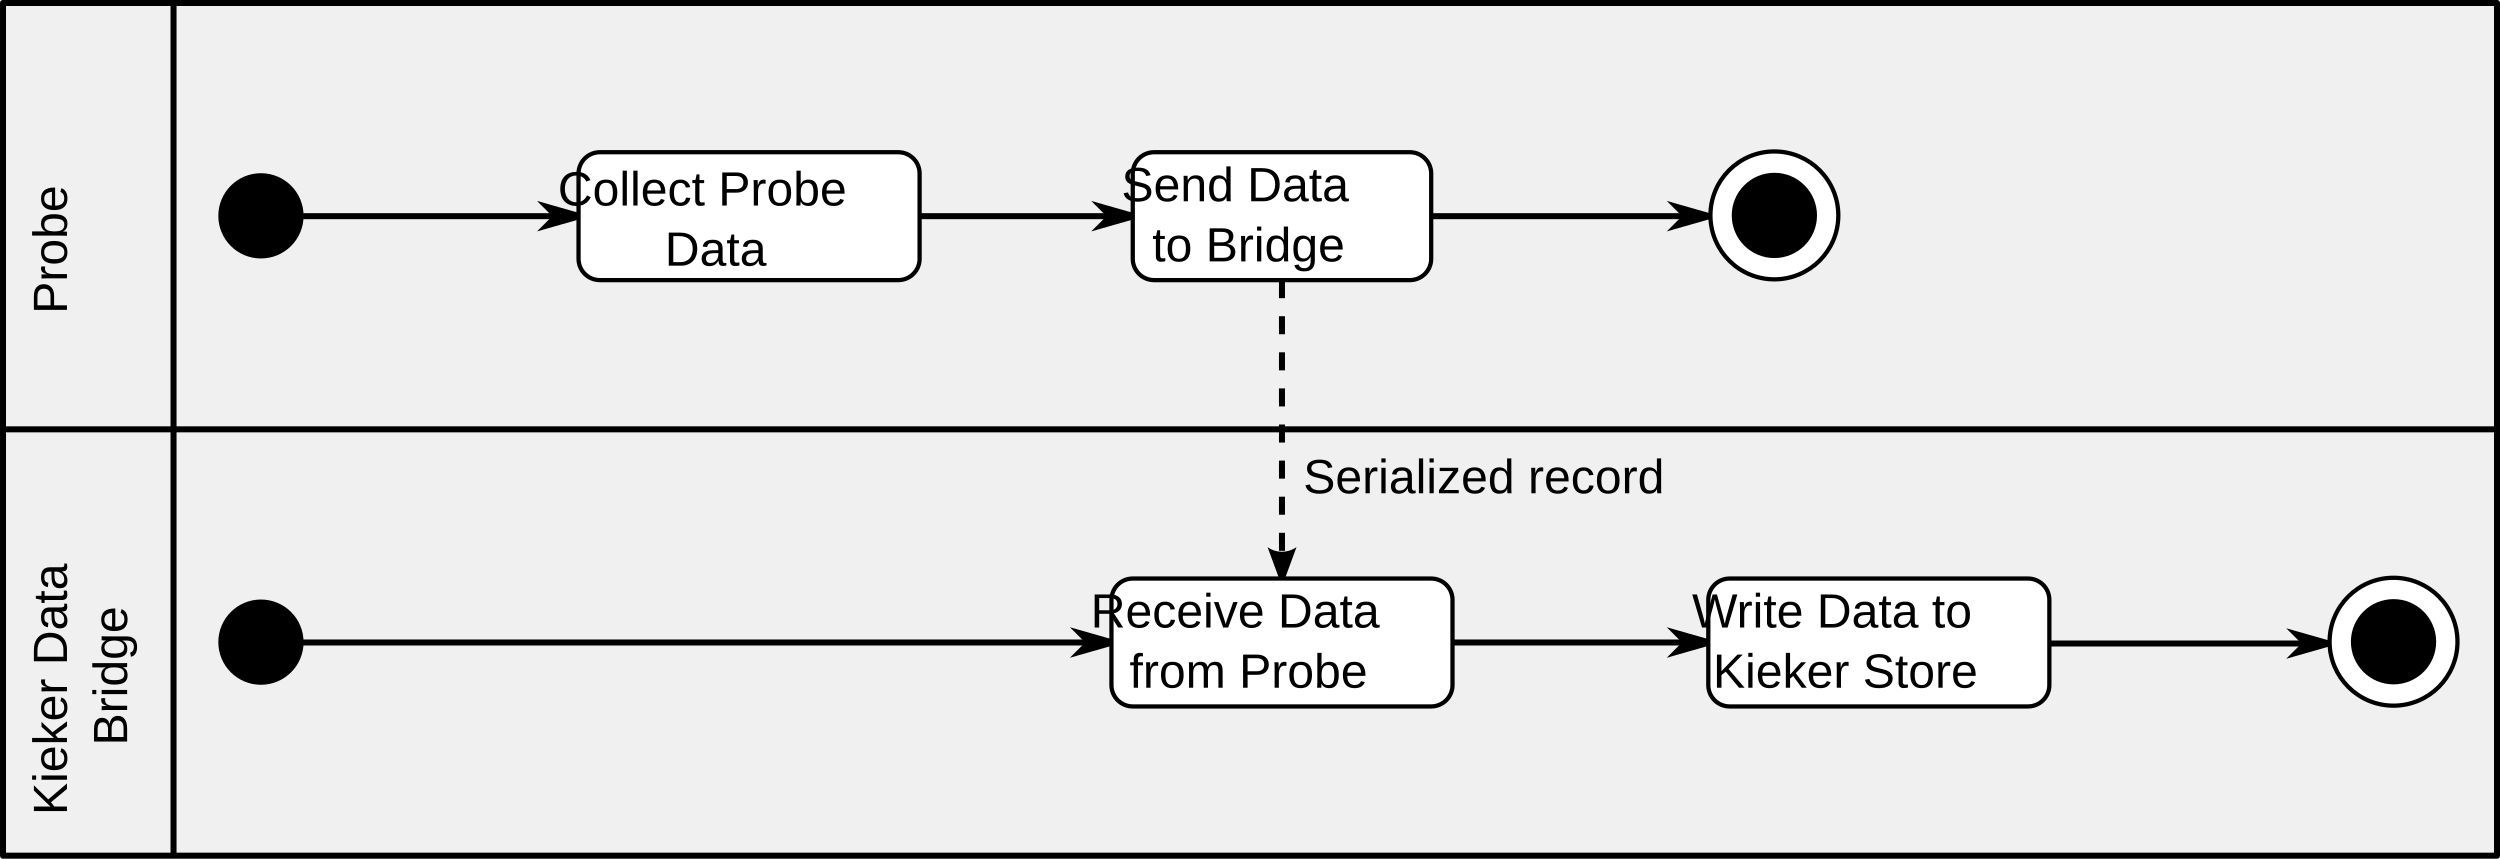
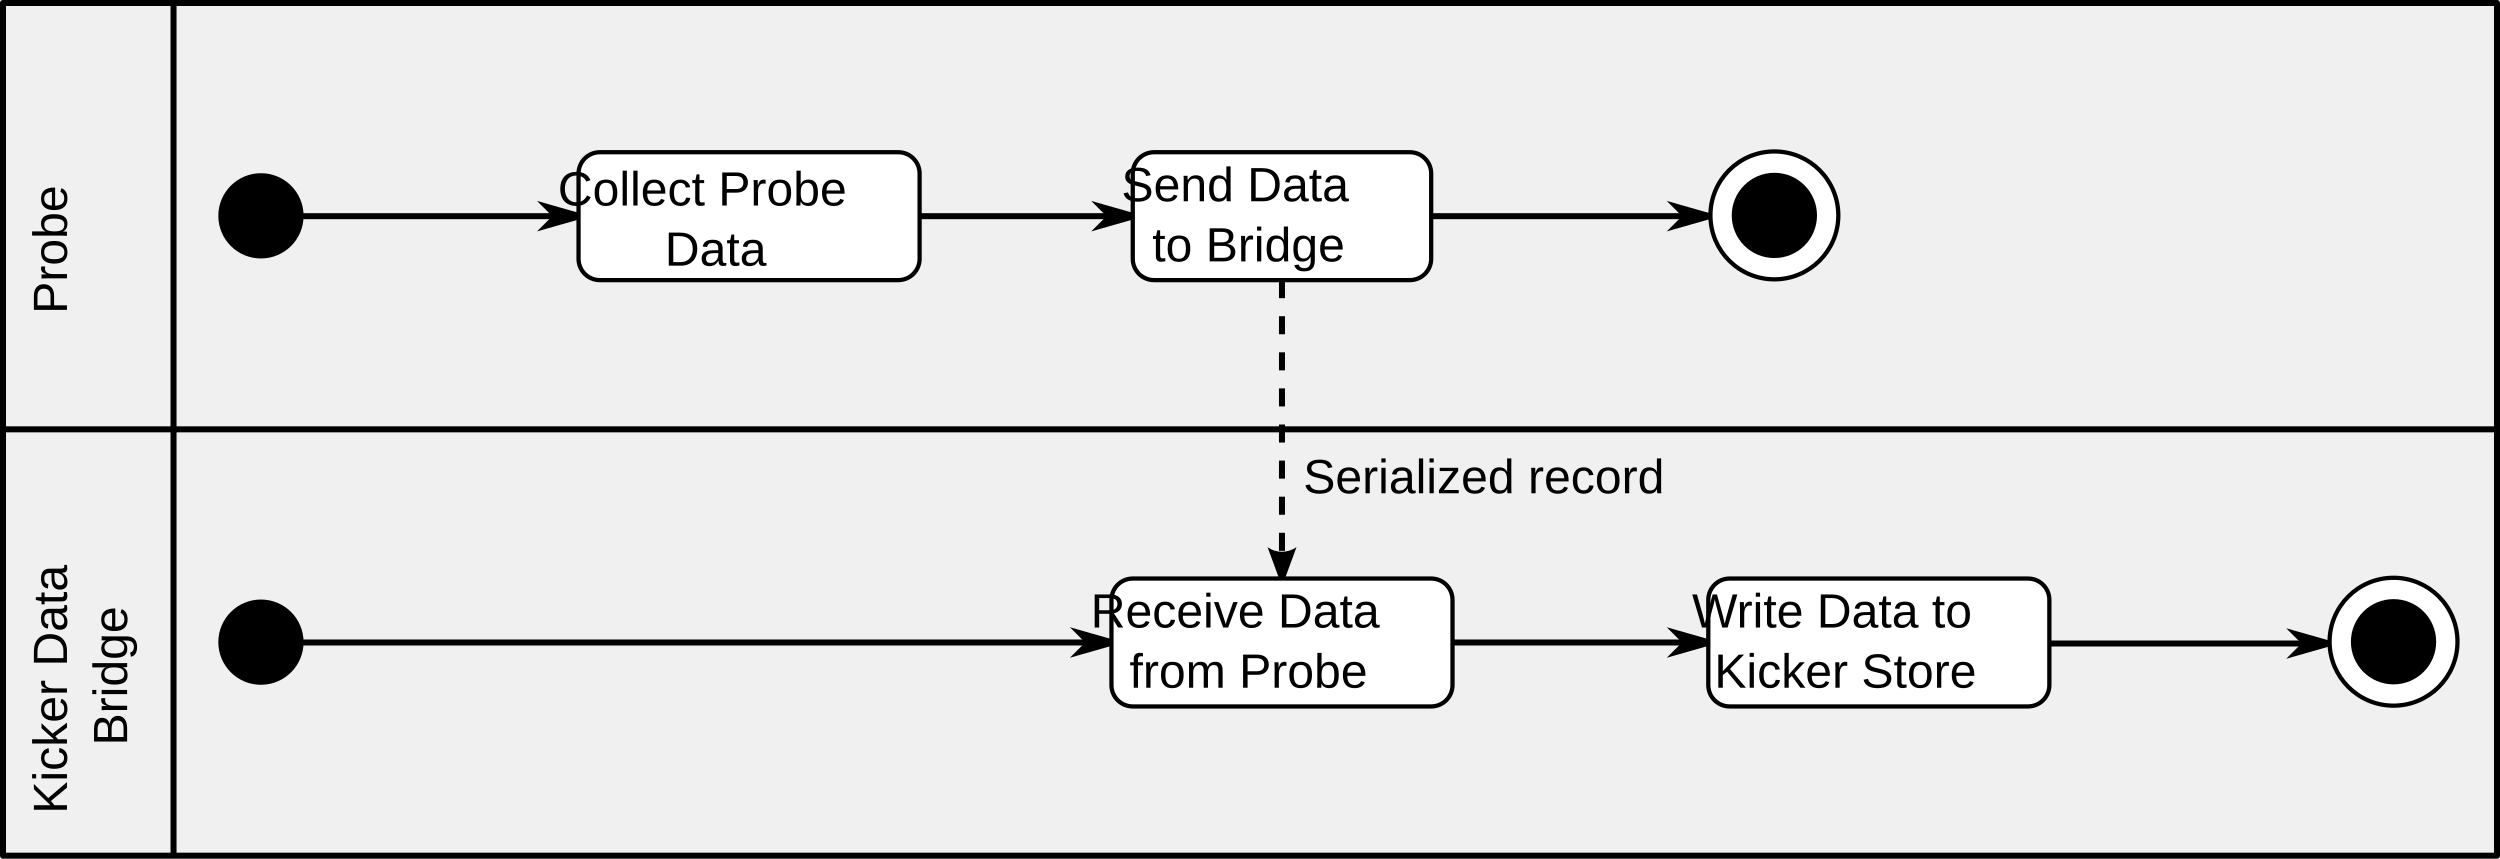
<svg xmlns="http://www.w3.org/2000/svg" width="415.567" height="142.732" id="svg2" version="1.1">
  <defs id="defs4">
    <marker orient="auto" refY="0" refX="0" id="Arrow2Mend" style="overflow:visible">
      <path id="path3862" style="fill-rule:evenodd;stroke-width:0.625;stroke-linejoin:round" d="M 8.719,4.034 -2.207,0.016 8.719,-4.002 c -1.745,2.372 -1.735,5.617 -6e-7,8.035 z" transform="scale(-0.6,-0.6)" />
    </marker>
    <marker orient="auto" refY="0" refX="0" id="Arrow1Mend" style="overflow:visible">
      <path id="path3844" d="M 0,0 5,-5 -12.5,0 5,5 0,0 z" style="fill-rule:evenodd;stroke:#000000;stroke-width:1pt" transform="matrix(-0.4,0,0,-0.4,-4,0)" />
    </marker>
    <marker orient="auto" refY="0" refX="0" id="Arrow1Mend-0" style="overflow:visible">
      <path id="path3844-1" d="M 0,0 5,-5 -12.5,0 5,5 0,0 z" style="fill-rule:evenodd;stroke:#000000;stroke-width:1pt" transform="matrix(-0.4,0,0,-0.4,-4,0)" />
    </marker>
    <marker orient="auto" refY="0" refX="0" id="marker4287" style="overflow:visible">
      <path id="path4289" d="M 0,0 5,-5 -12.5,0 5,5 0,0 z" style="fill-rule:evenodd;stroke:#000000;stroke-width:1pt" transform="matrix(-0.4,0,0,-0.4,-4,0)" />
    </marker>
    <marker orient="auto" refY="0" refX="0" id="marker4291" style="overflow:visible">
      <path id="path4293" d="M 0,0 5,-5 -12.5,0 5,5 0,0 z" style="fill-rule:evenodd;stroke:#000000;stroke-width:1pt" transform="matrix(-0.4,0,0,-0.4,-4,0)" />
    </marker>
    <marker orient="auto" refY="0" refX="0" id="Arrow1Mend-4" style="overflow:visible">
      <path id="path3844-2" d="M 0,0 5,-5 -12.5,0 5,5 0,0 z" style="fill-rule:evenodd;stroke:#000000;stroke-width:1pt" transform="matrix(-0.4,0,0,-0.4,-4,0)" />
    </marker>
    <marker orient="auto" refY="0" refX="0" id="Arrow1Mend-7" style="overflow:visible">
      <path id="path3844-4" d="M 0,0 5,-5 -12.5,0 5,5 0,0 z" style="fill-rule:evenodd;stroke:#000000;stroke-width:1pt" transform="matrix(-0.4,0,0,-0.4,-4,0)" />
    </marker>
  </defs>
  <g id="layer1" transform="translate(-52.64961,-378.6338)">
    <path style="fill:#000000;fill-opacity:1;stroke:none" id="path3781" d="m 102.756,421.654 c 0,3.914 -3.173,7.087 -7.087,7.087 -3.914,0 -7.087,-3.173 -7.087,-7.087 0,-3.914 3.173,-7.087 7.087,-7.087 3.914,0 7.087,3.173 7.087,7.087 z" transform="translate(0.3571429,-7.142855)" />
    <path style="fill:none;stroke:#000000;stroke-width:0.999;stroke-linecap:butt;stroke-linejoin:miter;stroke-miterlimit:4;stroke-opacity:1;stroke-dasharray:none;marker-end:url(#Arrow1Mend)" d="m 102.756,414.567 46.063,1e-5" id="path3825" transform="translate(0,2.5390623e-6)" />
    <path style="fill:none;stroke:#000000;stroke-width:0.999;stroke-linecap:butt;stroke-linejoin:miter;stroke-miterlimit:4;stroke-opacity:1;stroke-dasharray:none;marker-end:url(#Arrow1Mend)" d="m 205.512,414.567 35.433,-1e-5" id="path3827" transform="translate(0,2.5390623e-6)" />
    <rect style="fill:#ffffff;fill-opacity:1;stroke:#000000;stroke-width:0.709;stroke-linejoin:round;stroke-miterlimit:4;stroke-opacity:1;stroke-dasharray:none;stroke-dashoffset:0" id="rect3821" width="56.693" height="21.26" x="148.819" y="403.937" transform="translate(0,2.5390623e-6)" ry="3.543" />
    <text xml:space="preserve" style="font-size:8px;font-style:normal;font-variant:normal;font-weight:normal;font-stretch:normal;text-align:center;line-height:125%;letter-spacing:0px;word-spacing:0px;text-anchor:middle;fill:#000000;fill-opacity:1;stroke:none;font-family:Arial;-inkscape-font-specification:Sans" x="177.165" y="412.796" id="text3783">
      <tspan id="tspan3785" x="177.165" y="412.796">Collect Probe</tspan>
      <tspan x="177.165" y="422.796" id="tspan3787">Data</tspan>
    </text>
    <path style="fill:none;stroke:#000000;stroke-width:0.999;stroke-linecap:butt;stroke-linejoin:miter;stroke-miterlimit:4;stroke-opacity:1;stroke-dasharray:none;marker-end:url(#Arrow1Mend)" d="m 290.551,414.567 46.063,0" id="path3829" transform="translate(0,2.5390623e-6)" />
    <g id="g3815" transform="translate(21.61417,28.21889)">
      <path transform="translate(0,2.5390623e-6)" d="m 336.614,386.22 c 0,5.871 -4.759,10.63 -10.63,10.63 -5.871,0 -10.63,-4.759 -10.63,-10.63 0,-5.871 4.759,-10.63 10.63,-10.63 5.871,0 10.63,4.759 10.63,10.63 z" id="path3813" style="fill:#ffffff;fill-opacity:1;stroke:#000000;stroke-width:0.709;stroke-miterlimit:4;stroke-opacity:1;stroke-dasharray:none" />
      <path d="m 102.756,421.654 c 0,3.914 -3.173,7.087 -7.087,7.087 -3.914,0 -7.087,-3.173 -7.087,-7.087 0,-3.914 3.173,-7.087 7.087,-7.087 3.914,0 7.087,3.173 7.087,7.087 z" id="path3781-9" style="fill:#000000;fill-opacity:1;stroke:none" transform="translate(230.315,-35.42954)" />
    </g>
    <path style="fill:none;stroke:#000000;stroke-width:1;stroke-linecap:butt;stroke-linejoin:miter;stroke-miterlimit:4;stroke-opacity:1;stroke-dasharray:3, 3;stroke-dashoffset:0;marker-end:url(#Arrow2Mend)" d="m 265.748,425.197 0,49.606" id="path4456" transform="translate(0,2.5390623e-6)" />
    <rect style="fill:#ffffff;fill-opacity:1;stroke:#000000;stroke-width:0.709;stroke-linejoin:round;stroke-miterlimit:4;stroke-opacity:1;stroke-dasharray:none;stroke-dashoffset:0" id="rect3823" width="49.606" height="21.26" x="240.945" y="403.937" transform="translate(0,2.5390623e-6)" ry="3.543" />
    <text xml:space="preserve" style="font-size:8px;font-style:normal;font-variant:normal;font-weight:normal;font-stretch:normal;text-align:center;line-height:125%;letter-spacing:0px;word-spacing:0px;text-anchor:middle;fill:#000000;fill-opacity:1;stroke:none;font-family:Arial;-inkscape-font-specification:Sans" x="265.748" y="412.085" id="text3789">
      <tspan id="tspan3791" x="265.748" y="412.085">Send Data</tspan>
      <tspan x="265.748" y="422.085" id="tspan3793">to Bridge</tspan>
    </text>
    <path style="fill:#000000;fill-opacity:1;stroke:none" id="path3781-4" d="m 102.756,421.654 c 0,3.914 -3.173,7.087 -7.087,7.087 -3.914,0 -7.087,-3.173 -7.087,-7.087 0,-3.914 3.173,-7.087 7.087,-7.087 3.914,0 7.087,3.173 7.087,7.087 z" transform="translate(0.357147,63.72326)" />
    <path style="fill:none;stroke:#000000;stroke-width:0.999;stroke-linecap:butt;stroke-linejoin:miter;stroke-miterlimit:4;stroke-opacity:1;stroke-dasharray:none;marker-end:url(#Arrow1Mend)" d="m 102.756,485.433 134.646,10e-6" id="path3825-0" />
    <path style="fill:none;stroke:#000000;stroke-width:0.999;stroke-linecap:butt;stroke-linejoin:miter;stroke-miterlimit:4;stroke-opacity:1;stroke-dasharray:none;marker-end:url(#Arrow1Mend)" d="m 290.551,485.433 46.063,0" id="path3829-8" />
    <rect style="fill:#ffffff;fill-opacity:1;stroke:#000000;stroke-width:0.709;stroke-linejoin:round;stroke-miterlimit:4;stroke-opacity:1;stroke-dasharray:none;stroke-dashoffset:0" id="rect3823-7" width="56.693" height="21.26" x="237.402" y="474.803" ry="3.543" />
    <text xml:space="preserve" style="font-size:8px;font-style:normal;font-variant:normal;font-weight:normal;font-stretch:normal;text-align:center;line-height:125%;letter-spacing:0px;word-spacing:0px;text-anchor:middle;fill:#000000;fill-opacity:1;stroke:none;font-family:Arial;-inkscape-font-specification:Sans" x="265.748" y="482.951" id="text3789-1">
      <tspan id="tspan3791-0" x="265.748" y="482.951">Receive Data</tspan>
      <tspan x="265.748" y="492.951" id="tspan3793-7">from Probe</tspan>
    </text>
    <rect style="fill:#ffffff;fill-opacity:1;stroke:#000000;stroke-width:0.709;stroke-linejoin:round;stroke-miterlimit:4;stroke-opacity:1;stroke-dasharray:none;stroke-dashoffset:0" id="rect3823-7-7" width="56.693" height="21.26" x="336.614" y="474.803" ry="3.543" />
    <text xml:space="preserve" style="font-size:8px;font-style:normal;font-variant:normal;font-weight:normal;font-stretch:normal;text-align:center;line-height:125%;letter-spacing:0px;word-spacing:0px;text-anchor:middle;fill:#000000;fill-opacity:1;stroke:none;font-family:Arial;-inkscape-font-specification:Sans" x="364.961" y="482.951" id="text3789-1-9">
      <tspan x="364.961" y="482.951" id="tspan3793-7-2">Write Data to</tspan>
-       <tspan x="364.961" y="492.951" id="tspan4430">Kieker Store</tspan>
+       <tspan x="364.961" y="492.951" id="tspan4430">Kicker Store</tspan>
    </text>
    <path style="fill:none;stroke:#000000;stroke-width:0.999;stroke-linecap:butt;stroke-linejoin:miter;stroke-miterlimit:4;stroke-opacity:1;stroke-dasharray:none;marker-end:url(#Arrow1Mend)" d="m 393.524,485.602 46.063,0" id="path3829-2" />
    <text xml:space="preserve" style="font-size:8px;font-style:normal;font-variant:normal;font-weight:normal;font-stretch:normal;text-align:start;line-height:125%;letter-spacing:0px;word-spacing:0px;text-anchor:start;fill:#000000;fill-opacity:1;stroke:none;font-family:Arial;-inkscape-font-specification:Sans" x="269.291" y="460.63" id="text4652">
      <tspan id="tspan4654" x="269.291" y="460.63">Serialized record</tspan>
    </text>
    <g id="g3815-2" transform="translate(124.5349,99.085)">
      <path transform="translate(0,2.5390623e-6)" d="m 336.614,386.22 c 0,5.871 -4.759,10.63 -10.63,10.63 -5.871,0 -10.63,-4.759 -10.63,-10.63 0,-5.871 4.759,-10.63 10.63,-10.63 5.871,0 10.63,4.759 10.63,10.63 z" id="path3813-1" style="fill:#ffffff;fill-opacity:1;stroke:#000000;stroke-width:0.709;stroke-miterlimit:4;stroke-opacity:1;stroke-dasharray:none" />
      <path d="m 102.756,421.654 c 0,3.914 -3.173,7.087 -7.087,7.087 -3.914,0 -7.087,-3.173 -7.087,-7.087 0,-3.914 3.173,-7.087 7.087,-7.087 3.914,0 7.087,3.173 7.087,7.087 z" id="path3781-9-1" style="fill:#000000;fill-opacity:1;stroke:none" transform="translate(230.315,-35.42954)" />
    </g>
    <text xml:space="preserve" style="font-size:8px;font-style:normal;font-variant:normal;font-weight:normal;font-stretch:normal;text-align:center;line-height:125%;letter-spacing:0px;word-spacing:0px;text-anchor:middle;fill:#000000;fill-opacity:1;stroke:none;font-family:Arial;-inkscape-font-specification:Sans" x="-485.433" y="63.78" id="text4890" transform="matrix(0,-1,1,0,0,0)">
-       <tspan id="tspan4892" x="-485.433" y="63.78">Kieker Data</tspan>
+       <tspan id="tspan4892" x="-485.433" y="63.78">Kicker Data</tspan>
      <tspan x="-485.433" y="73.78" id="tspan4898">Bridge</tspan>
    </text>
    <text xml:space="preserve" style="font-size:8px;font-style:normal;font-variant:normal;font-weight:normal;font-stretch:normal;text-align:center;line-height:125%;letter-spacing:0px;word-spacing:0px;text-anchor:middle;fill:#000000;fill-opacity:1;stroke:none;font-family:Arial;-inkscape-font-specification:Sans" x="-414.567" y="63.78" id="text4894" transform="matrix(0,-1,1,0,0,0)">
      <tspan id="tspan4896" x="-414.567" y="63.78">Probe</tspan>
    </text>
    <path style="fill:none;stroke:#000000;stroke-width:1px;stroke-linecap:butt;stroke-linejoin:miter;stroke-opacity:1" d="m 53.15,450 414.567,0" id="path4902" transform="translate(0,2.5390623e-6)" />
    <rect style="fill:none;stroke:#000000;stroke-width:0.999;stroke-linejoin:round;stroke-miterlimit:4;stroke-opacity:1;stroke-dasharray:none;stroke-dashoffset:0" id="rect4904" width="414.567" height="141.732" x="53.15" y="379.134" transform="translate(0,2.5390623e-6)" ry="0" />
    <path style="fill:none;stroke:#000000;stroke-width:1px;stroke-linecap:butt;stroke-linejoin:miter;stroke-opacity:1" d="m 81.496,379.134 0,141.732" id="path4906" transform="translate(0,2.5390623e-6)" />
  </g>
</svg>
